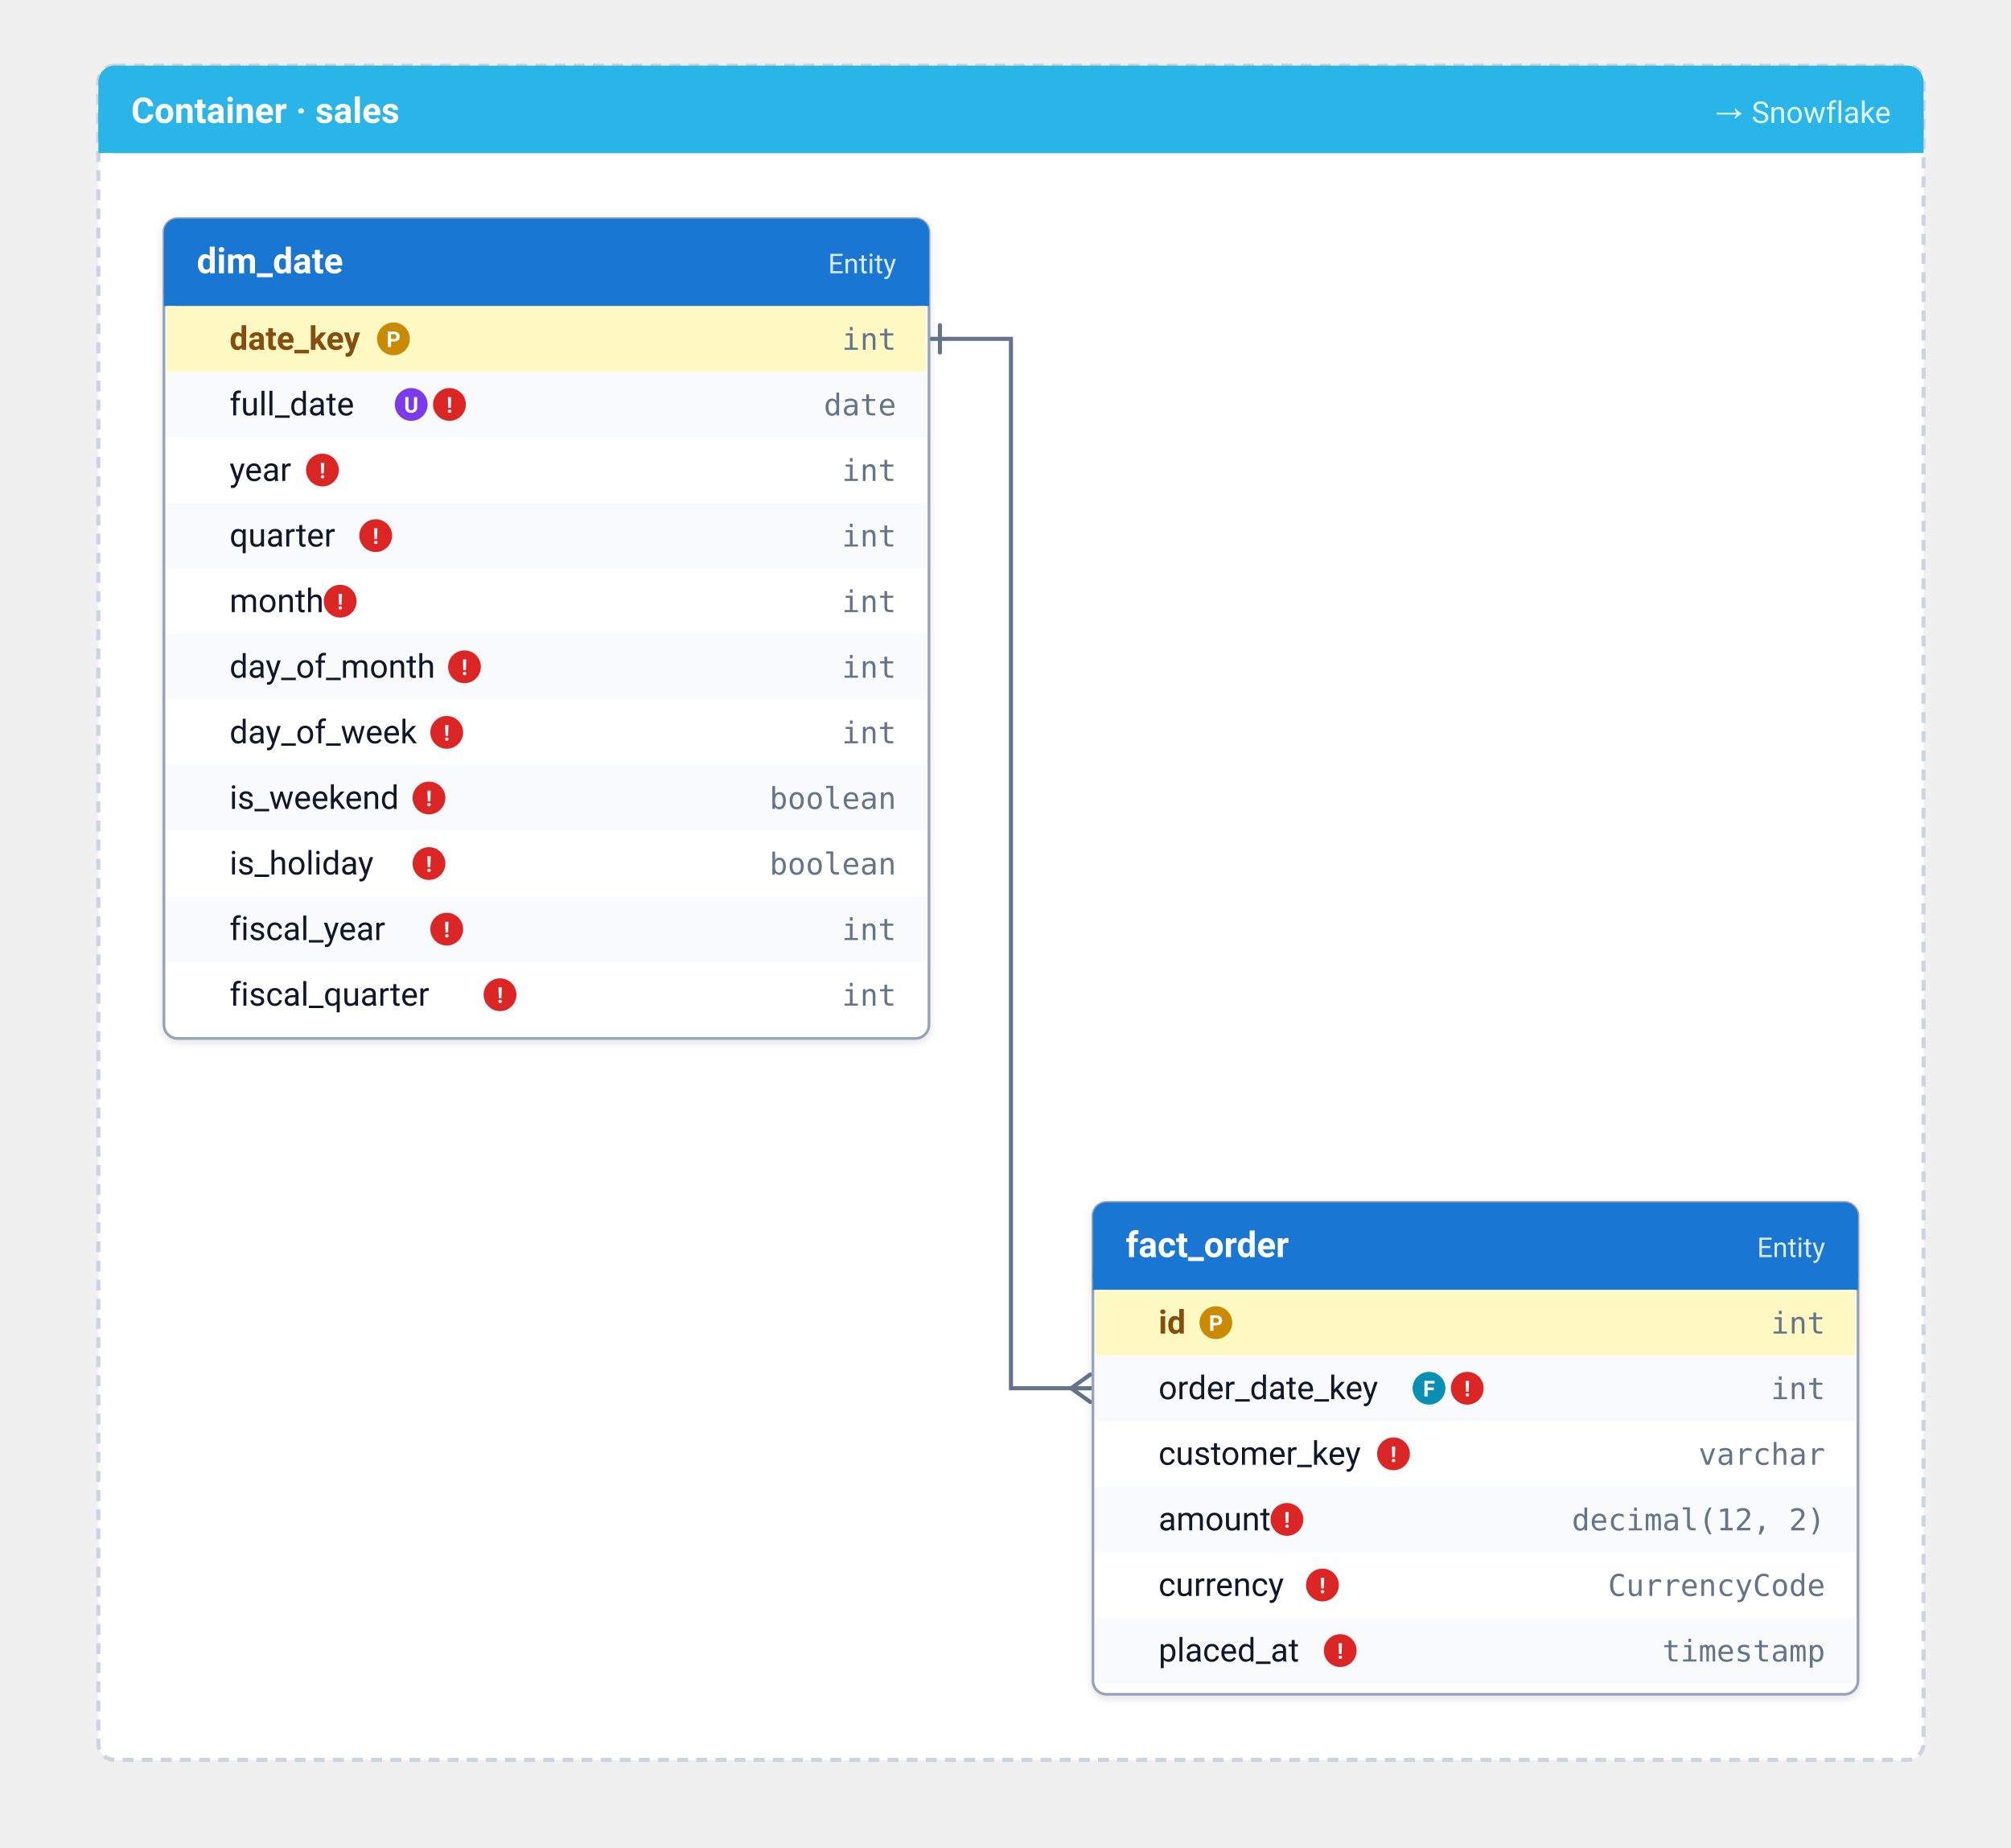
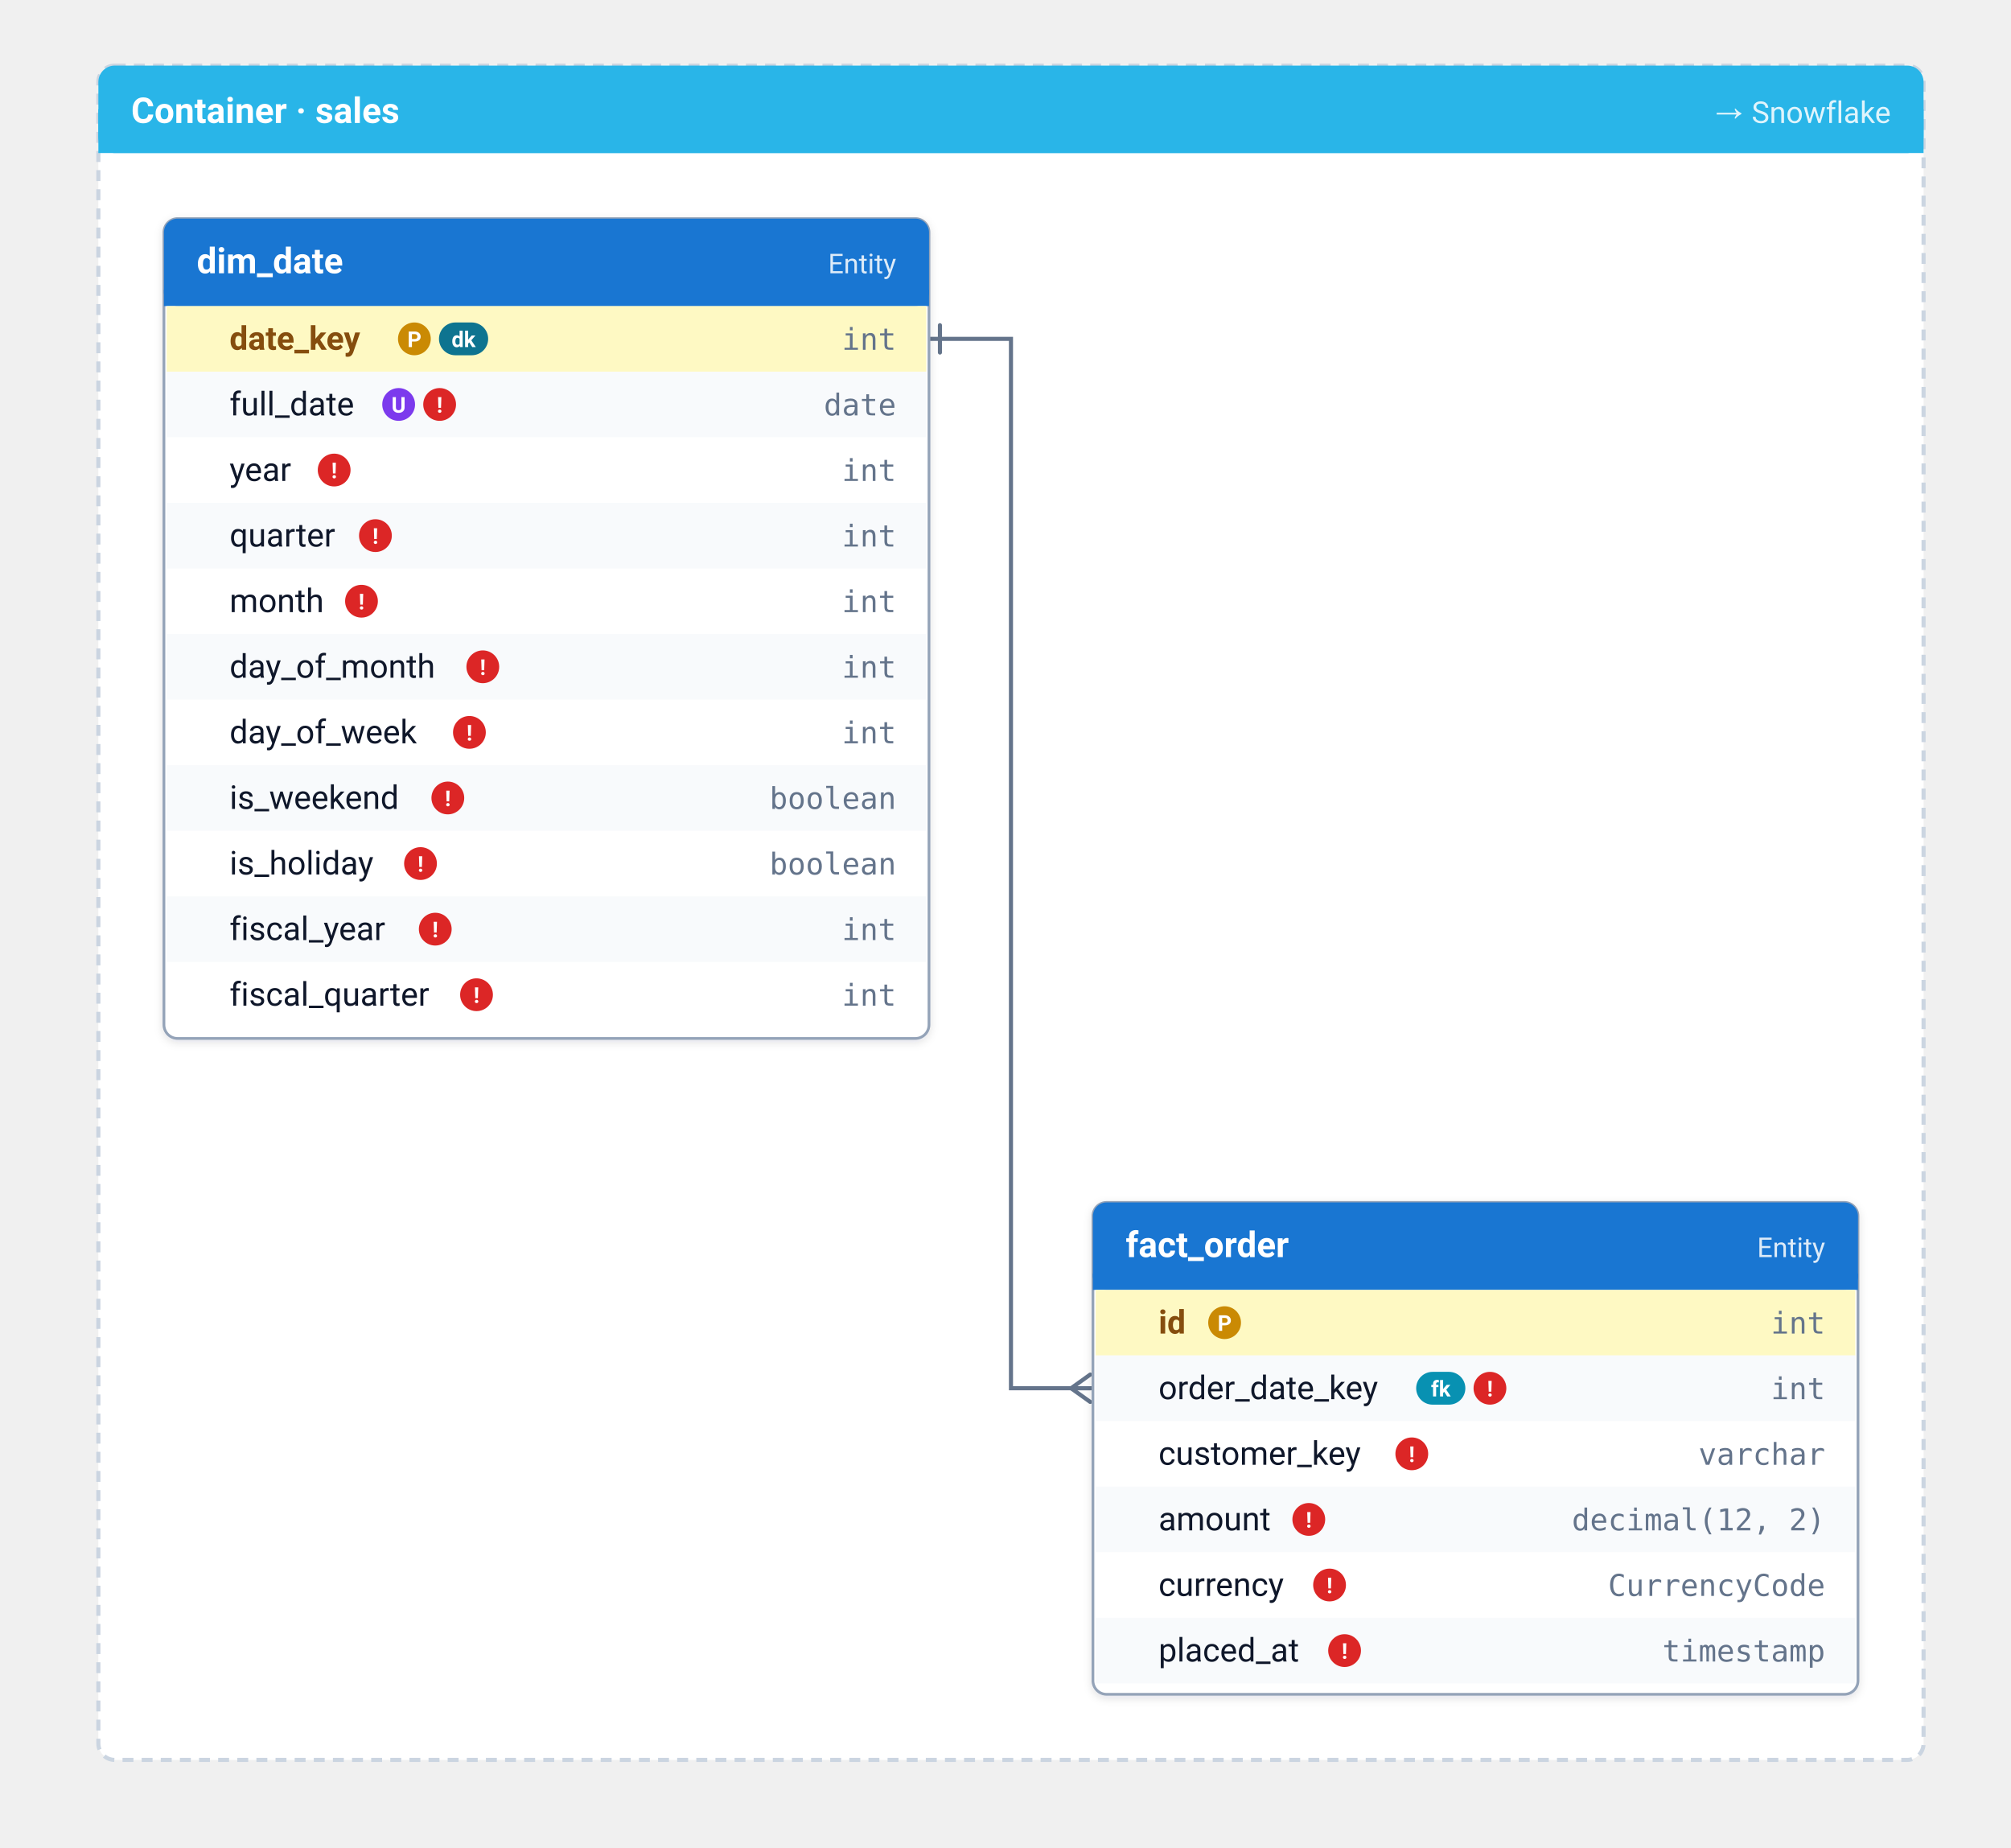
<svg xmlns="http://www.w3.org/2000/svg" width="736" height="676" viewBox="0 0 736 676" font-family="system-ui, -apple-system, 'Segoe UI', Roboto, Helvetica, Arial, sans-serif">
  <defs>
    <filter id="entity-shadow" x="-5%" y="-5%" width="110%" height="115%">
      <feDropShadow dx="0" dy="1" stdDeviation="1.5" flood-color="#0f172a" flood-opacity="0.12" />
    </filter>
  </defs>
  <g>
    <rect x="36" y="24" width="668" height="620" rx="6" fill="white" stroke="#cbd5e1" stroke-width="1.5" stroke-dasharray="4 3" />
    <rect x="36" y="24" width="668" height="32" fill="#29b5e8" rx="6" />
    <rect x="36" y="40" width="668" height="16" fill="#29b5e8" />
    <text x="48" y="45" fill="white" font-size="13" font-weight="600">Container · sales</text>
    <text x="692" y="45" fill="white" font-size="11" text-anchor="end" opacity="0.85">→ Snowflake</text>
  </g>
  <g>
    <path d="M 400 508 L 370 508 L 370 124 L 340 124" fill="none" stroke="#64748b" stroke-width="1.5" />
    <g stroke="#64748b" fill="#64748b" stroke-linecap="round" stroke-linejoin="round" transform="translate(400 508) scale(-1 1)">
      <line x1="8" y1="0" x2="1" y2="-5" stroke-width="1.5" fill="none" />
      <line x1="8" y1="0" x2="1" y2="0" stroke-width="1.5" fill="none" />
      <line x1="8" y1="0" x2="1" y2="5" stroke-width="1.5" fill="none" />
    </g>
    <g stroke="#64748b" fill="#64748b" stroke-linecap="round" stroke-linejoin="round" transform="translate(340 124)">
      <line x1="4" y1="-5" x2="4" y2="5" stroke-width="1.5" fill="none" />
    </g>
  </g>
  <g>
    <rect x="400" y="440" width="280" height="180" rx="5" fill="white" stroke="#94a3b8" stroke-width="1" filter="url(#entity-shadow)" />
    <rect x="400" y="440" width="280" height="32" fill="#1976d2" rx="5" />
    <rect x="400" y="466" width="280" height="6" fill="#1976d2" />
    <text x="412" y="460" fill="white" font-size="13" font-weight="600">fact_order</text>
    <text x="668" y="460" fill="white" font-size="10" text-anchor="end" opacity="0.85">Entity</text>
    <rect x="401" y="472" width="278" height="24" fill="#fef9c3" />
    <text x="424" y="488" fill="#854d0e" font-size="12" font-weight="600">id</text>
    <text x="668" y="488" fill="#64748b" font-size="11" text-anchor="end" font-family="ui-monospace, SFMono-Regular, Menlo, monospace">int</text>
-     <circle cx="445" cy="484" r="6" fill="#ca8a04" />
-     <text x="445" y="487" fill="white" font-size="8" font-weight="700" text-anchor="middle">P</text>
+     <circle cx="448.19" cy="484" r="6" fill="#ca8a04" />
+     <text x="448.19" y="487" fill="white" font-size="8" font-weight="700" text-anchor="middle">P</text>
    <rect x="401" y="496" width="278" height="24" fill="#f8fafc" />
    <text x="424" y="512" fill="#0f172a" font-size="12" font-weight="400">order_date_key</text>
    <text x="668" y="512" fill="#64748b" font-size="11" text-anchor="end" font-family="ui-monospace, SFMono-Regular, Menlo, monospace">int</text>
-     <circle cx="523" cy="508" r="6" fill="#0891b2" />
-     <text x="523" y="511" fill="white" font-size="8" font-weight="700" text-anchor="middle">F</text>
-     <circle cx="537" cy="508" r="6" fill="#dc2626" />
-     <text x="537" y="511" fill="white" font-size="8" font-weight="700" text-anchor="middle">!</text>
+     <rect x="518.3" y="502" width="18" height="12" rx="6" fill="#0891b2" />
+     <text x="527.3" y="511" fill="white" font-size="8" font-weight="700" text-anchor="middle">fk</text>
+     <circle cx="545.3" cy="508" r="6" fill="#dc2626" />
+     <text x="545.3" y="511" fill="white" font-size="8" font-weight="700" text-anchor="middle">!</text>
    <text x="424" y="536" fill="#0f172a" font-size="12" font-weight="400">customer_key</text>
    <text x="668" y="536" fill="#64748b" font-size="11" text-anchor="end" font-family="ui-monospace, SFMono-Regular, Menlo, monospace">varchar</text>
-     <circle cx="510" cy="532" r="6" fill="#dc2626" />
-     <text x="510" y="535" fill="white" font-size="8" font-weight="700" text-anchor="middle">!</text>
+     <circle cx="516.7" cy="532" r="6" fill="#dc2626" />
+     <text x="516.7" y="535" fill="white" font-size="8" font-weight="700" text-anchor="middle">!</text>
    <rect x="401" y="544" width="278" height="24" fill="#f8fafc" />
    <text x="424" y="560" fill="#0f172a" font-size="12" font-weight="400">amount</text>
    <text x="668" y="560" fill="#64748b" font-size="11" text-anchor="end" font-family="ui-monospace, SFMono-Regular, Menlo, monospace">decimal(12, 2)</text>
-     <circle cx="471" cy="556" r="6" fill="#dc2626" />
-     <text x="471" y="559" fill="white" font-size="8" font-weight="700" text-anchor="middle">!</text>
+     <circle cx="479" cy="556" r="6" fill="#dc2626" />
+     <text x="479" y="559" fill="white" font-size="8" font-weight="700" text-anchor="middle">!</text>
    <text x="424" y="584" fill="#0f172a" font-size="12" font-weight="400">currency</text>
    <text x="668" y="584" fill="#64748b" font-size="11" text-anchor="end" font-family="ui-monospace, SFMono-Regular, Menlo, monospace">CurrencyCode</text>
-     <circle cx="484" cy="580" r="6" fill="#dc2626" />
-     <text x="484" y="583" fill="white" font-size="8" font-weight="700" text-anchor="middle">!</text>
+     <circle cx="486.6" cy="580" r="6" fill="#dc2626" />
+     <text x="486.6" y="583" fill="white" font-size="8" font-weight="700" text-anchor="middle">!</text>
    <rect x="401" y="592" width="278" height="24" fill="#f8fafc" />
    <text x="424" y="608" fill="#0f172a" font-size="12" font-weight="400">placed_at</text>
    <text x="668" y="608" fill="#64748b" font-size="11" text-anchor="end" font-family="ui-monospace, SFMono-Regular, Menlo, monospace">timestamp</text>
-     <circle cx="490.5" cy="604" r="6" fill="#dc2626" />
-     <text x="490.5" y="607" fill="white" font-size="8" font-weight="700" text-anchor="middle">!</text>
+     <circle cx="492.1" cy="604" r="6" fill="#dc2626" />
+     <text x="492.1" y="607" fill="white" font-size="8" font-weight="700" text-anchor="middle">!</text>
  </g>
  <g>
    <rect x="60" y="80" width="280" height="300" rx="5" fill="white" stroke="#94a3b8" stroke-width="1" filter="url(#entity-shadow)" />
    <rect x="60" y="80" width="280" height="32" fill="#1976d2" rx="5" />
    <rect x="60" y="106" width="280" height="6" fill="#1976d2" />
    <text x="72" y="100" fill="white" font-size="13" font-weight="600">dim_date</text>
    <text x="328" y="100" fill="white" font-size="10" text-anchor="end" opacity="0.85">Entity</text>
    <rect x="61" y="112" width="278" height="24" fill="#fef9c3" />
    <text x="84" y="128" fill="#854d0e" font-size="12" font-weight="600">date_key</text>
    <text x="328" y="128" fill="#64748b" font-size="11" text-anchor="end" font-family="ui-monospace, SFMono-Regular, Menlo, monospace">int</text>
-     <circle cx="144" cy="124" r="6" fill="#ca8a04" />
-     <text x="144" y="127" fill="white" font-size="8" font-weight="700" text-anchor="middle">P</text>
+     <circle cx="151.66" cy="124" r="6" fill="#ca8a04" />
+     <text x="151.66" y="127" fill="white" font-size="8" font-weight="700" text-anchor="middle">P</text>
+     <rect x="160.66" y="118" width="18" height="12" rx="6" fill="#0e7490" />
+     <text x="169.66" y="127" fill="white" font-size="8" font-weight="700" text-anchor="middle">dk</text>
    <rect x="61" y="136" width="278" height="24" fill="#f8fafc" />
    <text x="84" y="152" fill="#0f172a" font-size="12" font-weight="400">full_date</text>
    <text x="328" y="152" fill="#64748b" font-size="11" text-anchor="end" font-family="ui-monospace, SFMono-Regular, Menlo, monospace">date</text>
-     <circle cx="150.5" cy="148" r="6" fill="#7c3aed" />
-     <text x="150.5" y="151" fill="white" font-size="8" font-weight="700" text-anchor="middle">U</text>
-     <circle cx="164.5" cy="148" r="6" fill="#dc2626" />
-     <text x="164.5" y="151" fill="white" font-size="8" font-weight="700" text-anchor="middle">!</text>
+     <circle cx="145.9" cy="148" r="6" fill="#7c3aed" />
+     <text x="145.9" y="151" fill="white" font-size="8" font-weight="700" text-anchor="middle">U</text>
+     <circle cx="160.9" cy="148" r="6" fill="#dc2626" />
+     <text x="160.9" y="151" fill="white" font-size="8" font-weight="700" text-anchor="middle">!</text>
    <text x="84" y="176" fill="#0f172a" font-size="12" font-weight="400">year</text>
    <text x="328" y="176" fill="#64748b" font-size="11" text-anchor="end" font-family="ui-monospace, SFMono-Regular, Menlo, monospace">int</text>
-     <circle cx="118" cy="172" r="6" fill="#dc2626" />
-     <text x="118" y="175" fill="white" font-size="8" font-weight="700" text-anchor="middle">!</text>
+     <circle cx="122.3" cy="172" r="6" fill="#dc2626" />
+     <text x="122.3" y="175" fill="white" font-size="8" font-weight="700" text-anchor="middle">!</text>
    <rect x="61" y="184" width="278" height="24" fill="#f8fafc" />
    <text x="84" y="200" fill="#0f172a" font-size="12" font-weight="400">quarter</text>
    <text x="328" y="200" fill="#64748b" font-size="11" text-anchor="end" font-family="ui-monospace, SFMono-Regular, Menlo, monospace">int</text>
-     <circle cx="137.5" cy="196" r="6" fill="#dc2626" />
-     <text x="137.5" y="199" fill="white" font-size="8" font-weight="700" text-anchor="middle">!</text>
+     <circle cx="137.4" cy="196" r="6" fill="#dc2626" />
+     <text x="137.4" y="199" fill="white" font-size="8" font-weight="700" text-anchor="middle">!</text>
    <text x="84" y="224" fill="#0f172a" font-size="12" font-weight="400">month</text>
    <text x="328" y="224" fill="#64748b" font-size="11" text-anchor="end" font-family="ui-monospace, SFMono-Regular, Menlo, monospace">int</text>
-     <circle cx="124.5" cy="220" r="6" fill="#dc2626" />
-     <text x="124.5" y="223" fill="white" font-size="8" font-weight="700" text-anchor="middle">!</text>
+     <circle cx="132.3" cy="220" r="6" fill="#dc2626" />
+     <text x="132.3" y="223" fill="white" font-size="8" font-weight="700" text-anchor="middle">!</text>
    <rect x="61" y="232" width="278" height="24" fill="#f8fafc" />
    <text x="84" y="248" fill="#0f172a" font-size="12" font-weight="400">day_of_month</text>
    <text x="328" y="248" fill="#64748b" font-size="11" text-anchor="end" font-family="ui-monospace, SFMono-Regular, Menlo, monospace">int</text>
-     <circle cx="170" cy="244" r="6" fill="#dc2626" />
-     <text x="170" y="247" fill="white" font-size="8" font-weight="700" text-anchor="middle">!</text>
+     <circle cx="176.7" cy="244" r="6" fill="#dc2626" />
+     <text x="176.7" y="247" fill="white" font-size="8" font-weight="700" text-anchor="middle">!</text>
    <text x="84" y="272" fill="#0f172a" font-size="12" font-weight="400">day_of_week</text>
    <text x="328" y="272" fill="#64748b" font-size="11" text-anchor="end" font-family="ui-monospace, SFMono-Regular, Menlo, monospace">int</text>
-     <circle cx="163.5" cy="268" r="6" fill="#dc2626" />
-     <text x="163.5" y="271" fill="white" font-size="8" font-weight="700" text-anchor="middle">!</text>
+     <circle cx="171.8" cy="268" r="6" fill="#dc2626" />
+     <text x="171.8" y="271" fill="white" font-size="8" font-weight="700" text-anchor="middle">!</text>
    <rect x="61" y="280" width="278" height="24" fill="#f8fafc" />
    <text x="84" y="296" fill="#0f172a" font-size="12" font-weight="400">is_weekend</text>
    <text x="328" y="296" fill="#64748b" font-size="11" text-anchor="end" font-family="ui-monospace, SFMono-Regular, Menlo, monospace">boolean</text>
-     <circle cx="157" cy="292" r="6" fill="#dc2626" />
-     <text x="157" y="295" fill="white" font-size="8" font-weight="700" text-anchor="middle">!</text>
+     <circle cx="163.9" cy="292" r="6" fill="#dc2626" />
+     <text x="163.9" y="295" fill="white" font-size="8" font-weight="700" text-anchor="middle">!</text>
    <text x="84" y="320" fill="#0f172a" font-size="12" font-weight="400">is_holiday</text>
    <text x="328" y="320" fill="#64748b" font-size="11" text-anchor="end" font-family="ui-monospace, SFMono-Regular, Menlo, monospace">boolean</text>
-     <circle cx="157" cy="316" r="6" fill="#dc2626" />
-     <text x="157" y="319" fill="white" font-size="8" font-weight="700" text-anchor="middle">!</text>
+     <circle cx="153.9" cy="316" r="6" fill="#dc2626" />
+     <text x="153.9" y="319" fill="white" font-size="8" font-weight="700" text-anchor="middle">!</text>
    <rect x="61" y="328" width="278" height="24" fill="#f8fafc" />
    <text x="84" y="344" fill="#0f172a" font-size="12" font-weight="400">fiscal_year</text>
    <text x="328" y="344" fill="#64748b" font-size="11" text-anchor="end" font-family="ui-monospace, SFMono-Regular, Menlo, monospace">int</text>
-     <circle cx="163.5" cy="340" r="6" fill="#dc2626" />
-     <text x="163.5" y="343" fill="white" font-size="8" font-weight="700" text-anchor="middle">!</text>
+     <circle cx="159.3" cy="340" r="6" fill="#dc2626" />
+     <text x="159.3" y="343" fill="white" font-size="8" font-weight="700" text-anchor="middle">!</text>
    <text x="84" y="368" fill="#0f172a" font-size="12" font-weight="400">fiscal_quarter</text>
    <text x="328" y="368" fill="#64748b" font-size="11" text-anchor="end" font-family="ui-monospace, SFMono-Regular, Menlo, monospace">int</text>
-     <circle cx="183" cy="364" r="6" fill="#dc2626" />
-     <text x="183" y="367" fill="white" font-size="8" font-weight="700" text-anchor="middle">!</text>
+     <circle cx="174.4" cy="364" r="6" fill="#dc2626" />
+     <text x="174.4" y="367" fill="white" font-size="8" font-weight="700" text-anchor="middle">!</text>
  </g>
</svg>
